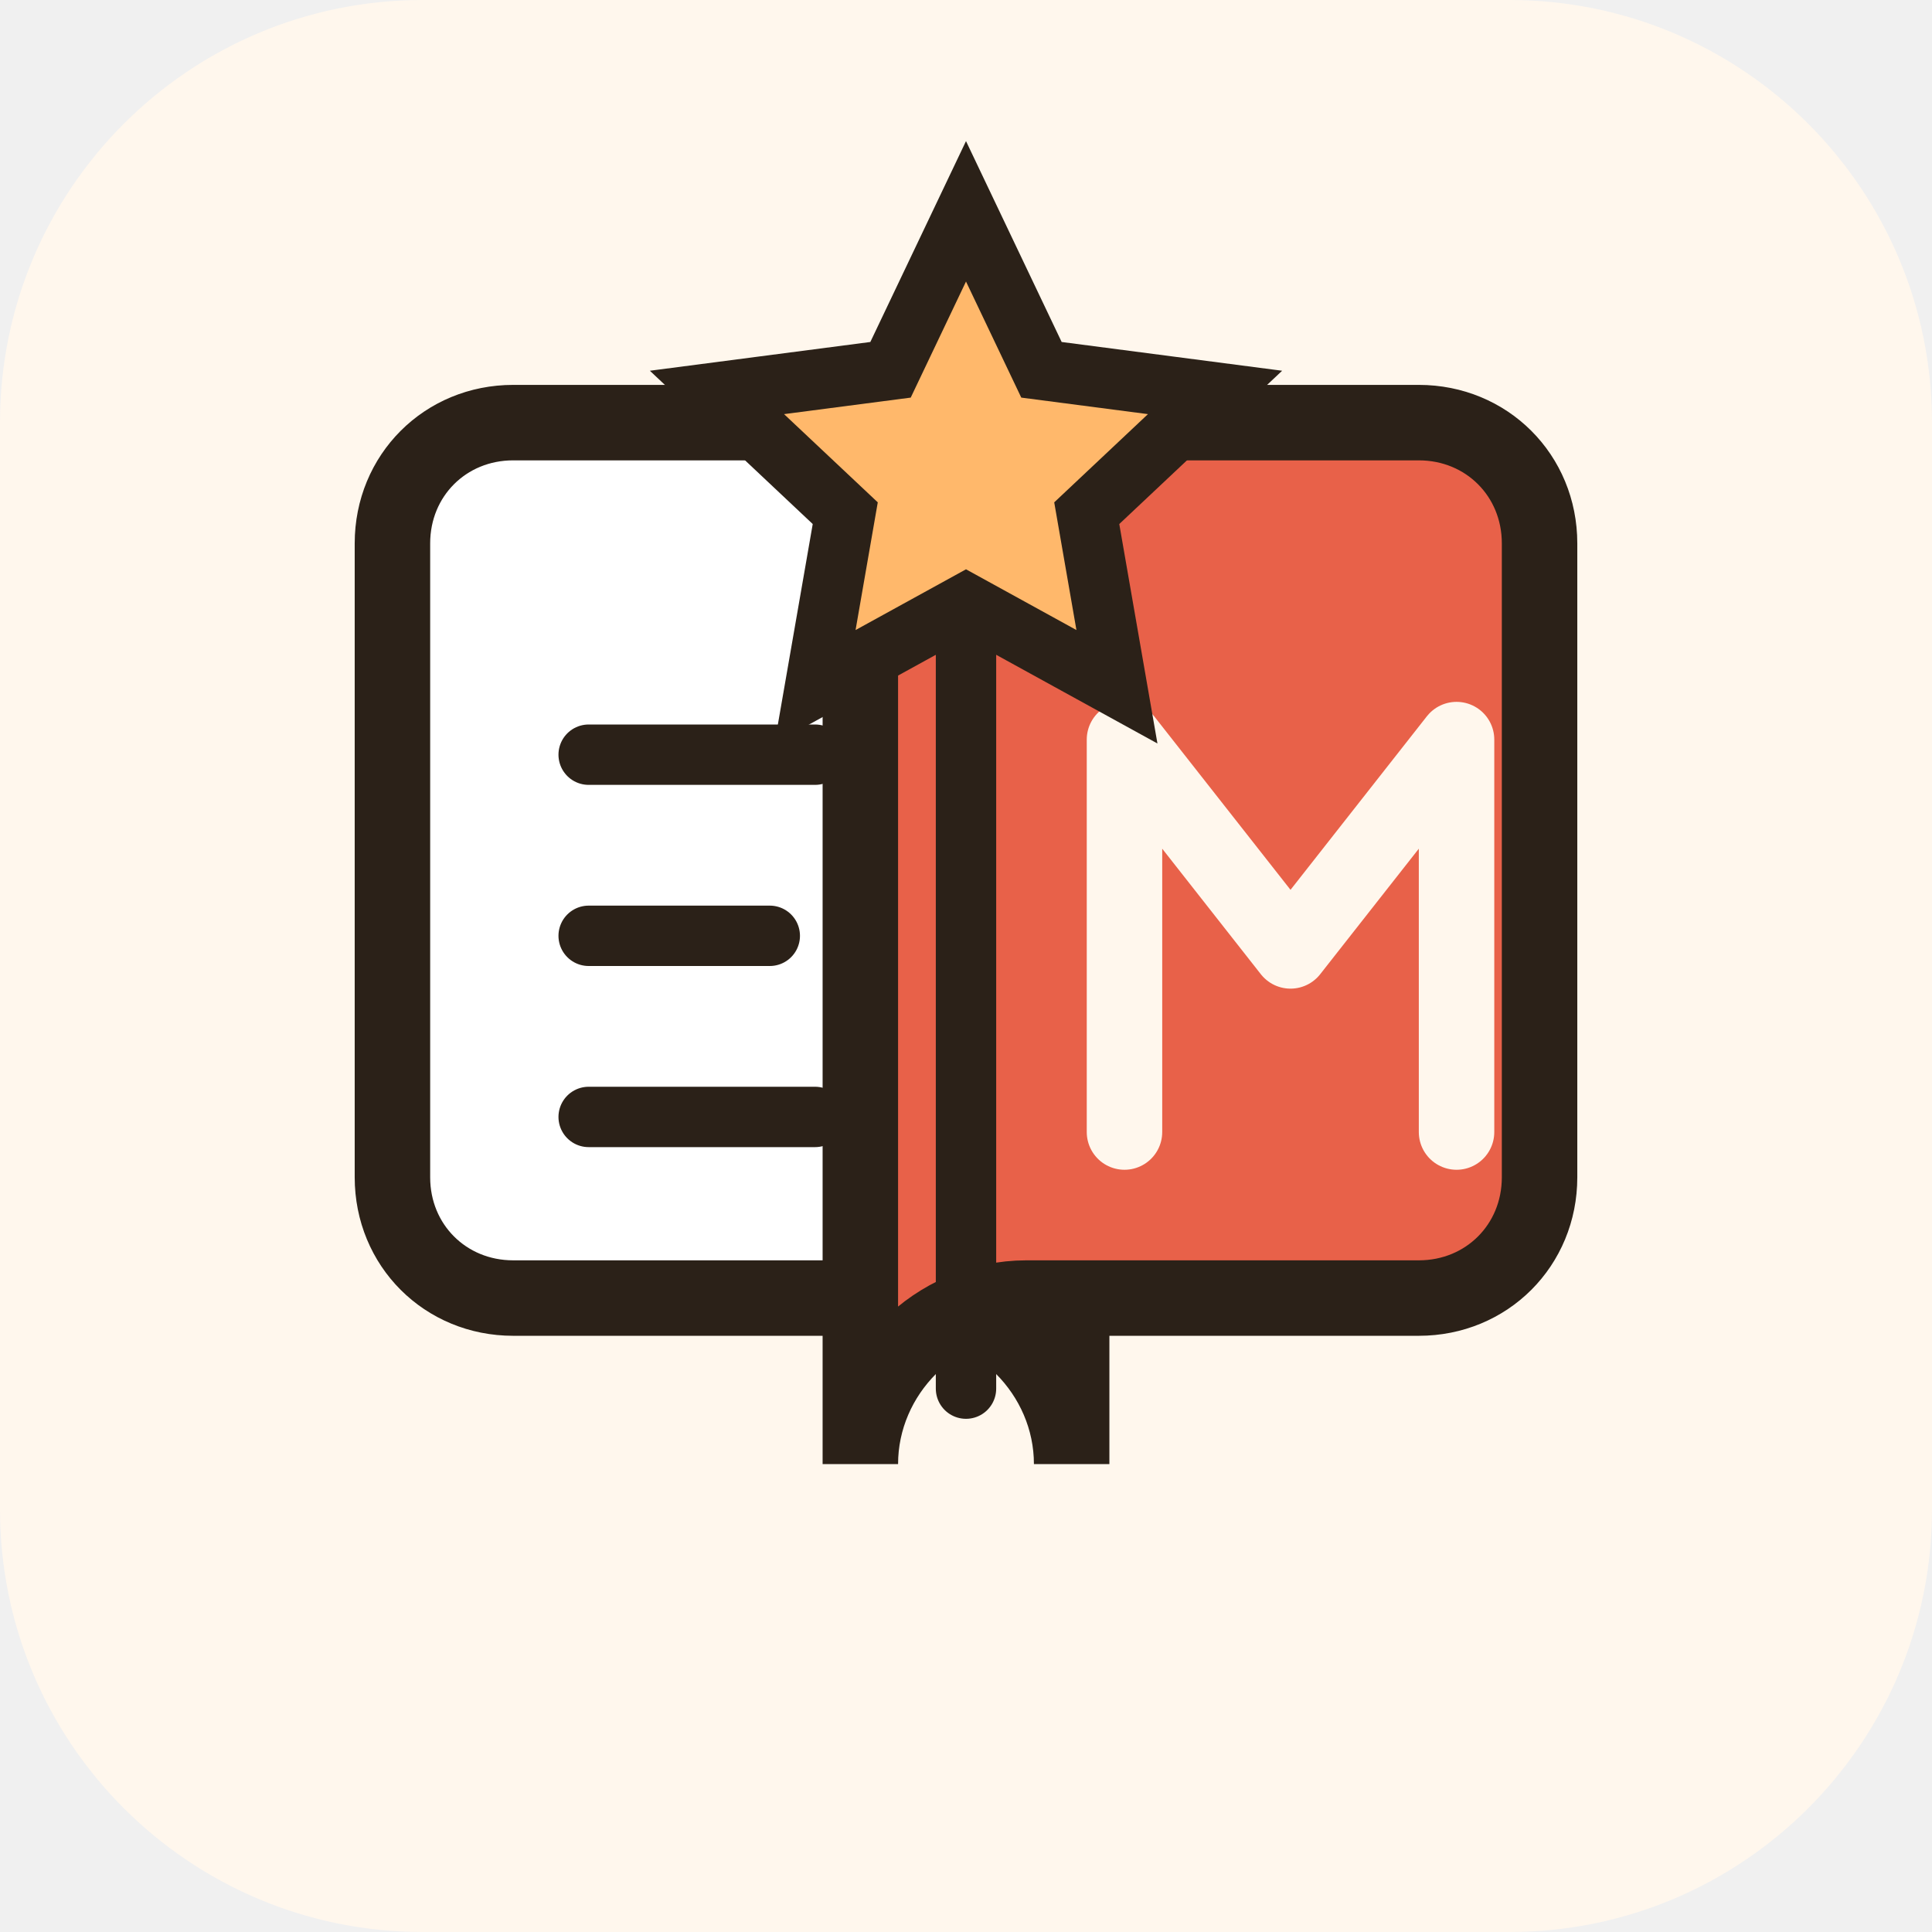
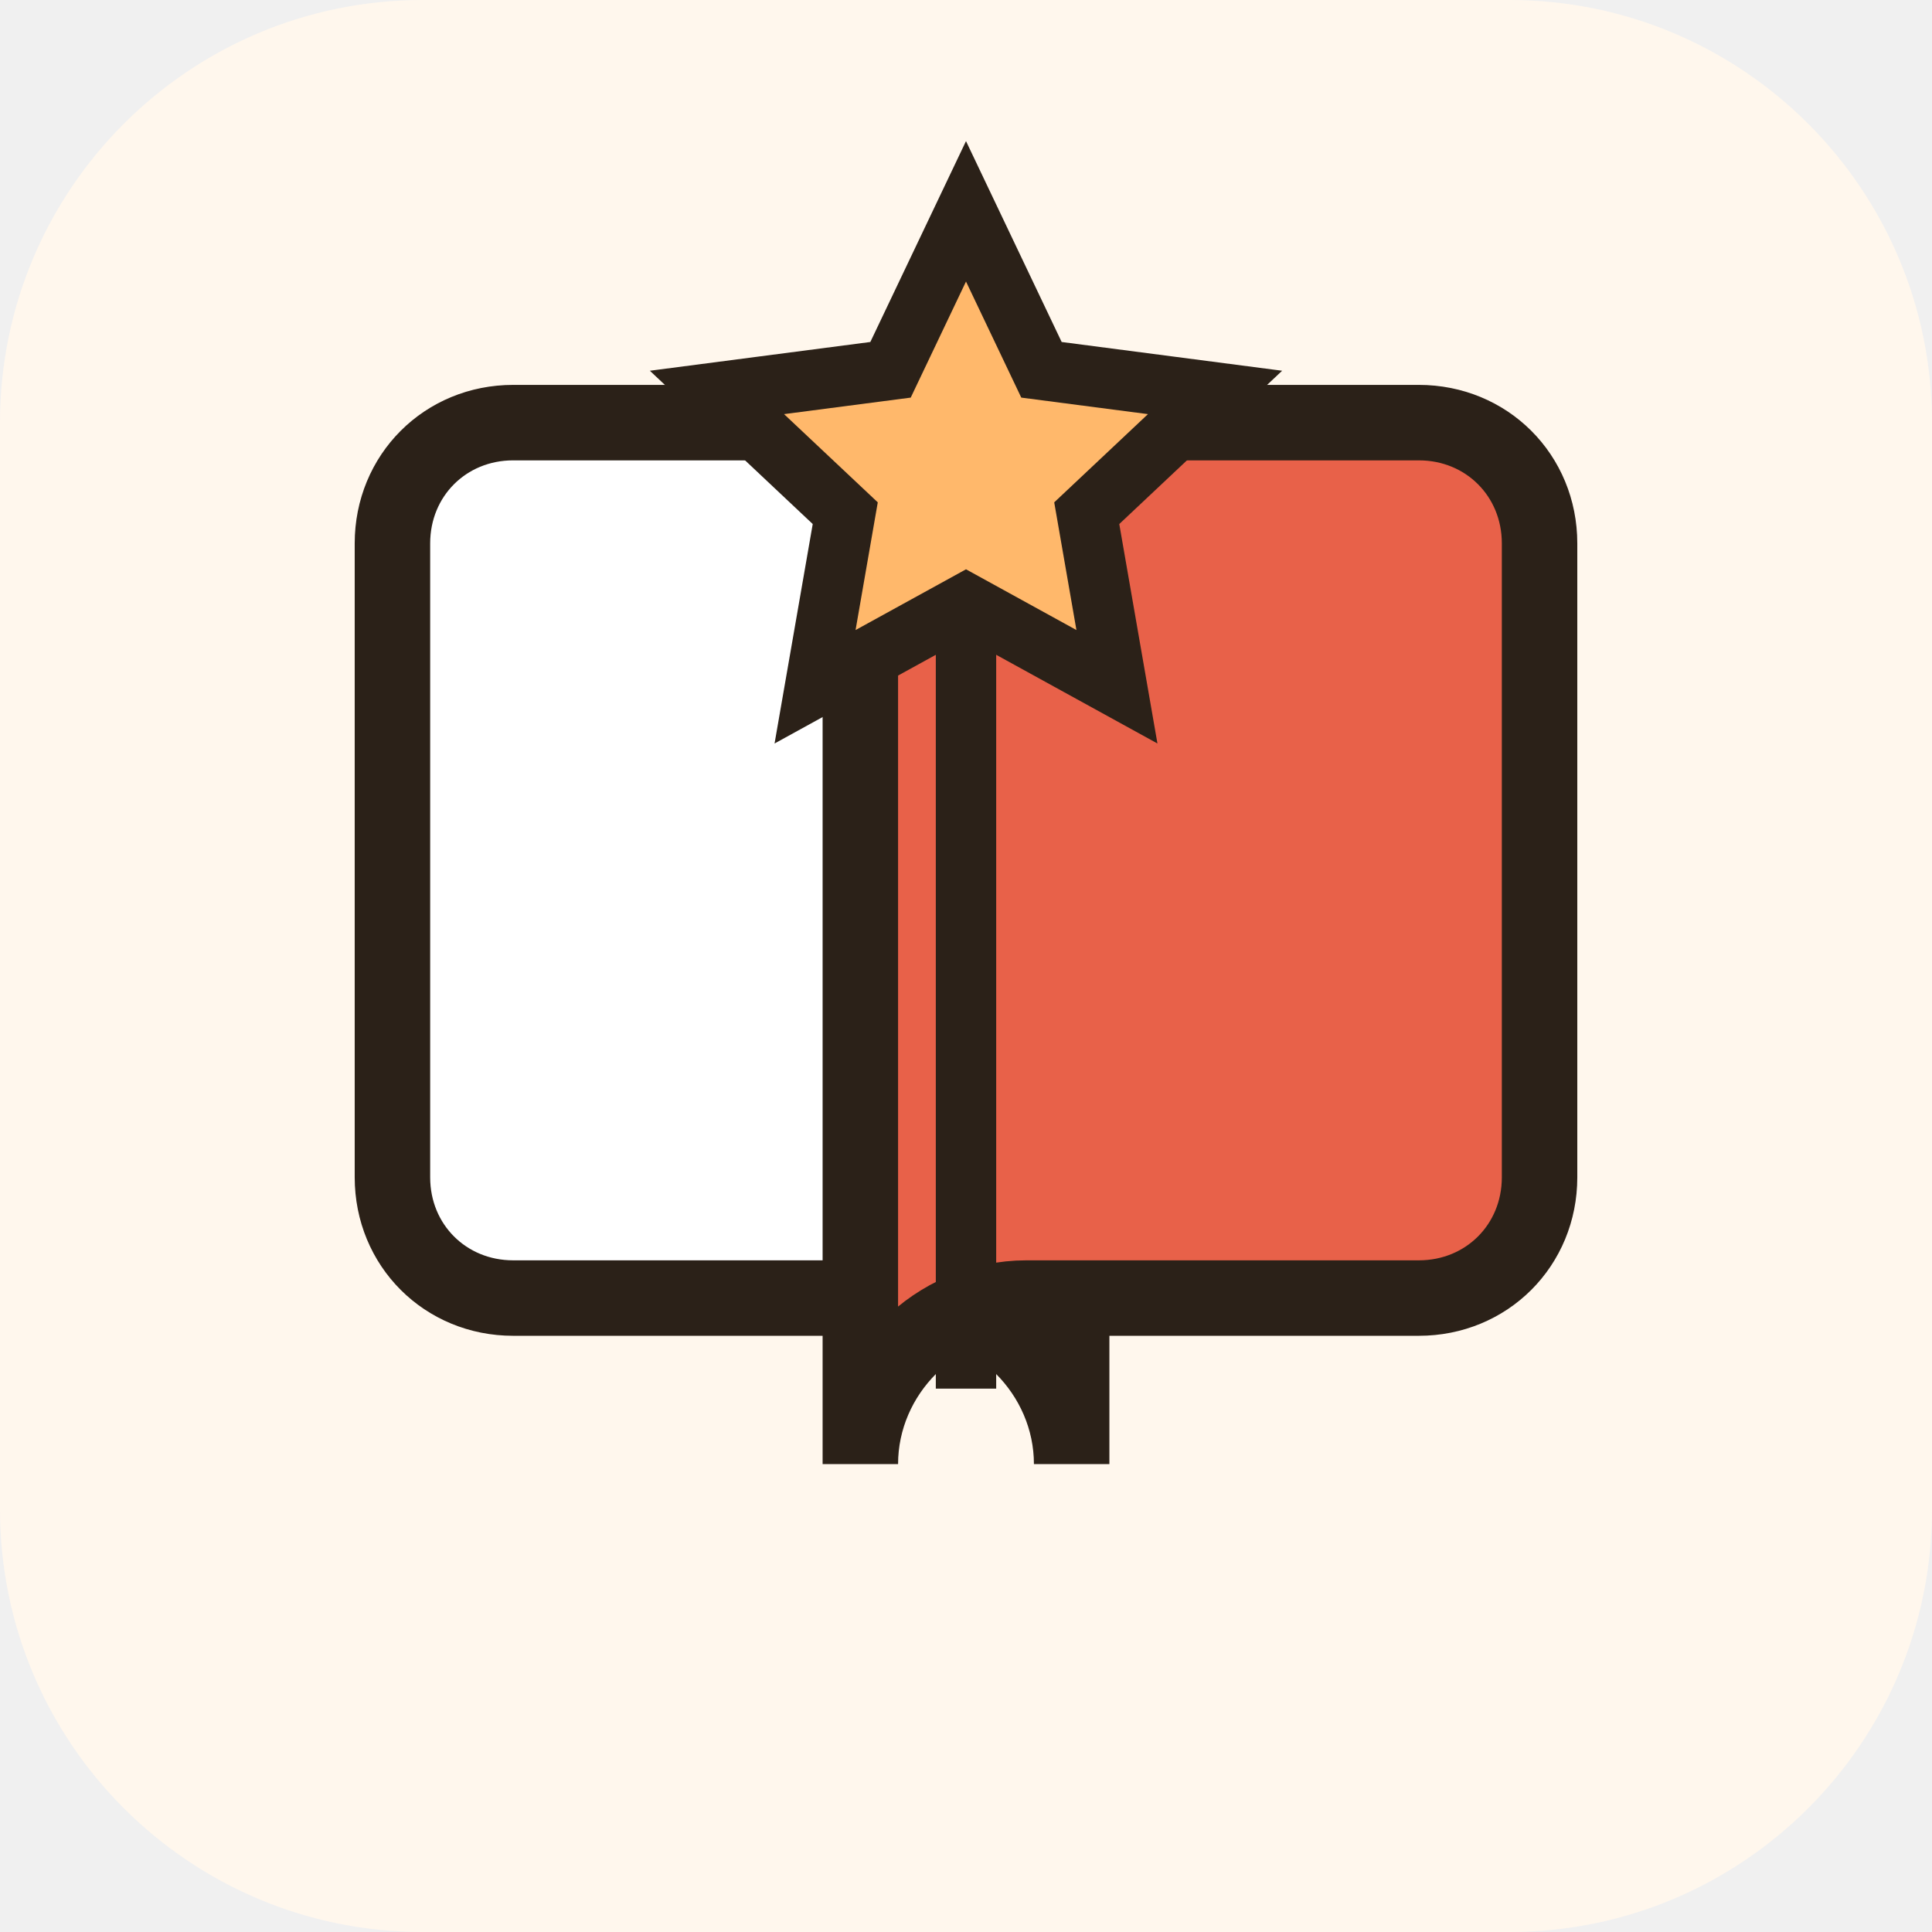
<svg xmlns="http://www.w3.org/2000/svg" viewBox="0 0 256 256">
  <rect width="256" height="256" rx="56" fill="#fff7ed" />
  <path d="M52 72c0-9 7-16 16-16h52c12 0 22 10 22 22v116c0-12-10-22-22-22H68c-9 0-16-7-16-16V72Z" fill="#fff" stroke="#2b2118" stroke-width="10" />
  <path d="M204 72c0-9-7-16-16-16h-52c-12 0-22 10-22 22v116c0-12 10-22 22-22h52c9 0 16-7 16-16V72Z" fill="#e86149" stroke="#2b2118" stroke-width="10" />
-   <path d="M128 80v104" stroke="#2b2118" stroke-width="8" stroke-linecap="round" />
-   <path d="M78 100h30M78 124h24M78 148h30" stroke="#2b2118" stroke-width="8" stroke-linecap="round" />
-   <path d="M149 150V98l22 28 22-28v52" fill="none" stroke="#fff7ed" stroke-width="10" stroke-linecap="round" stroke-linejoin="round" />
+   <path d="M128 80v104" stroke="#2b2118" stroke-width="8" />
  <path d="m128 28 10 21 23 3-17 16 4 23-20-11-20 11 4-23-17-16 23-3 10-21Z" fill="#ffb86b" stroke="#2b2118" stroke-width="8" />
</svg>
